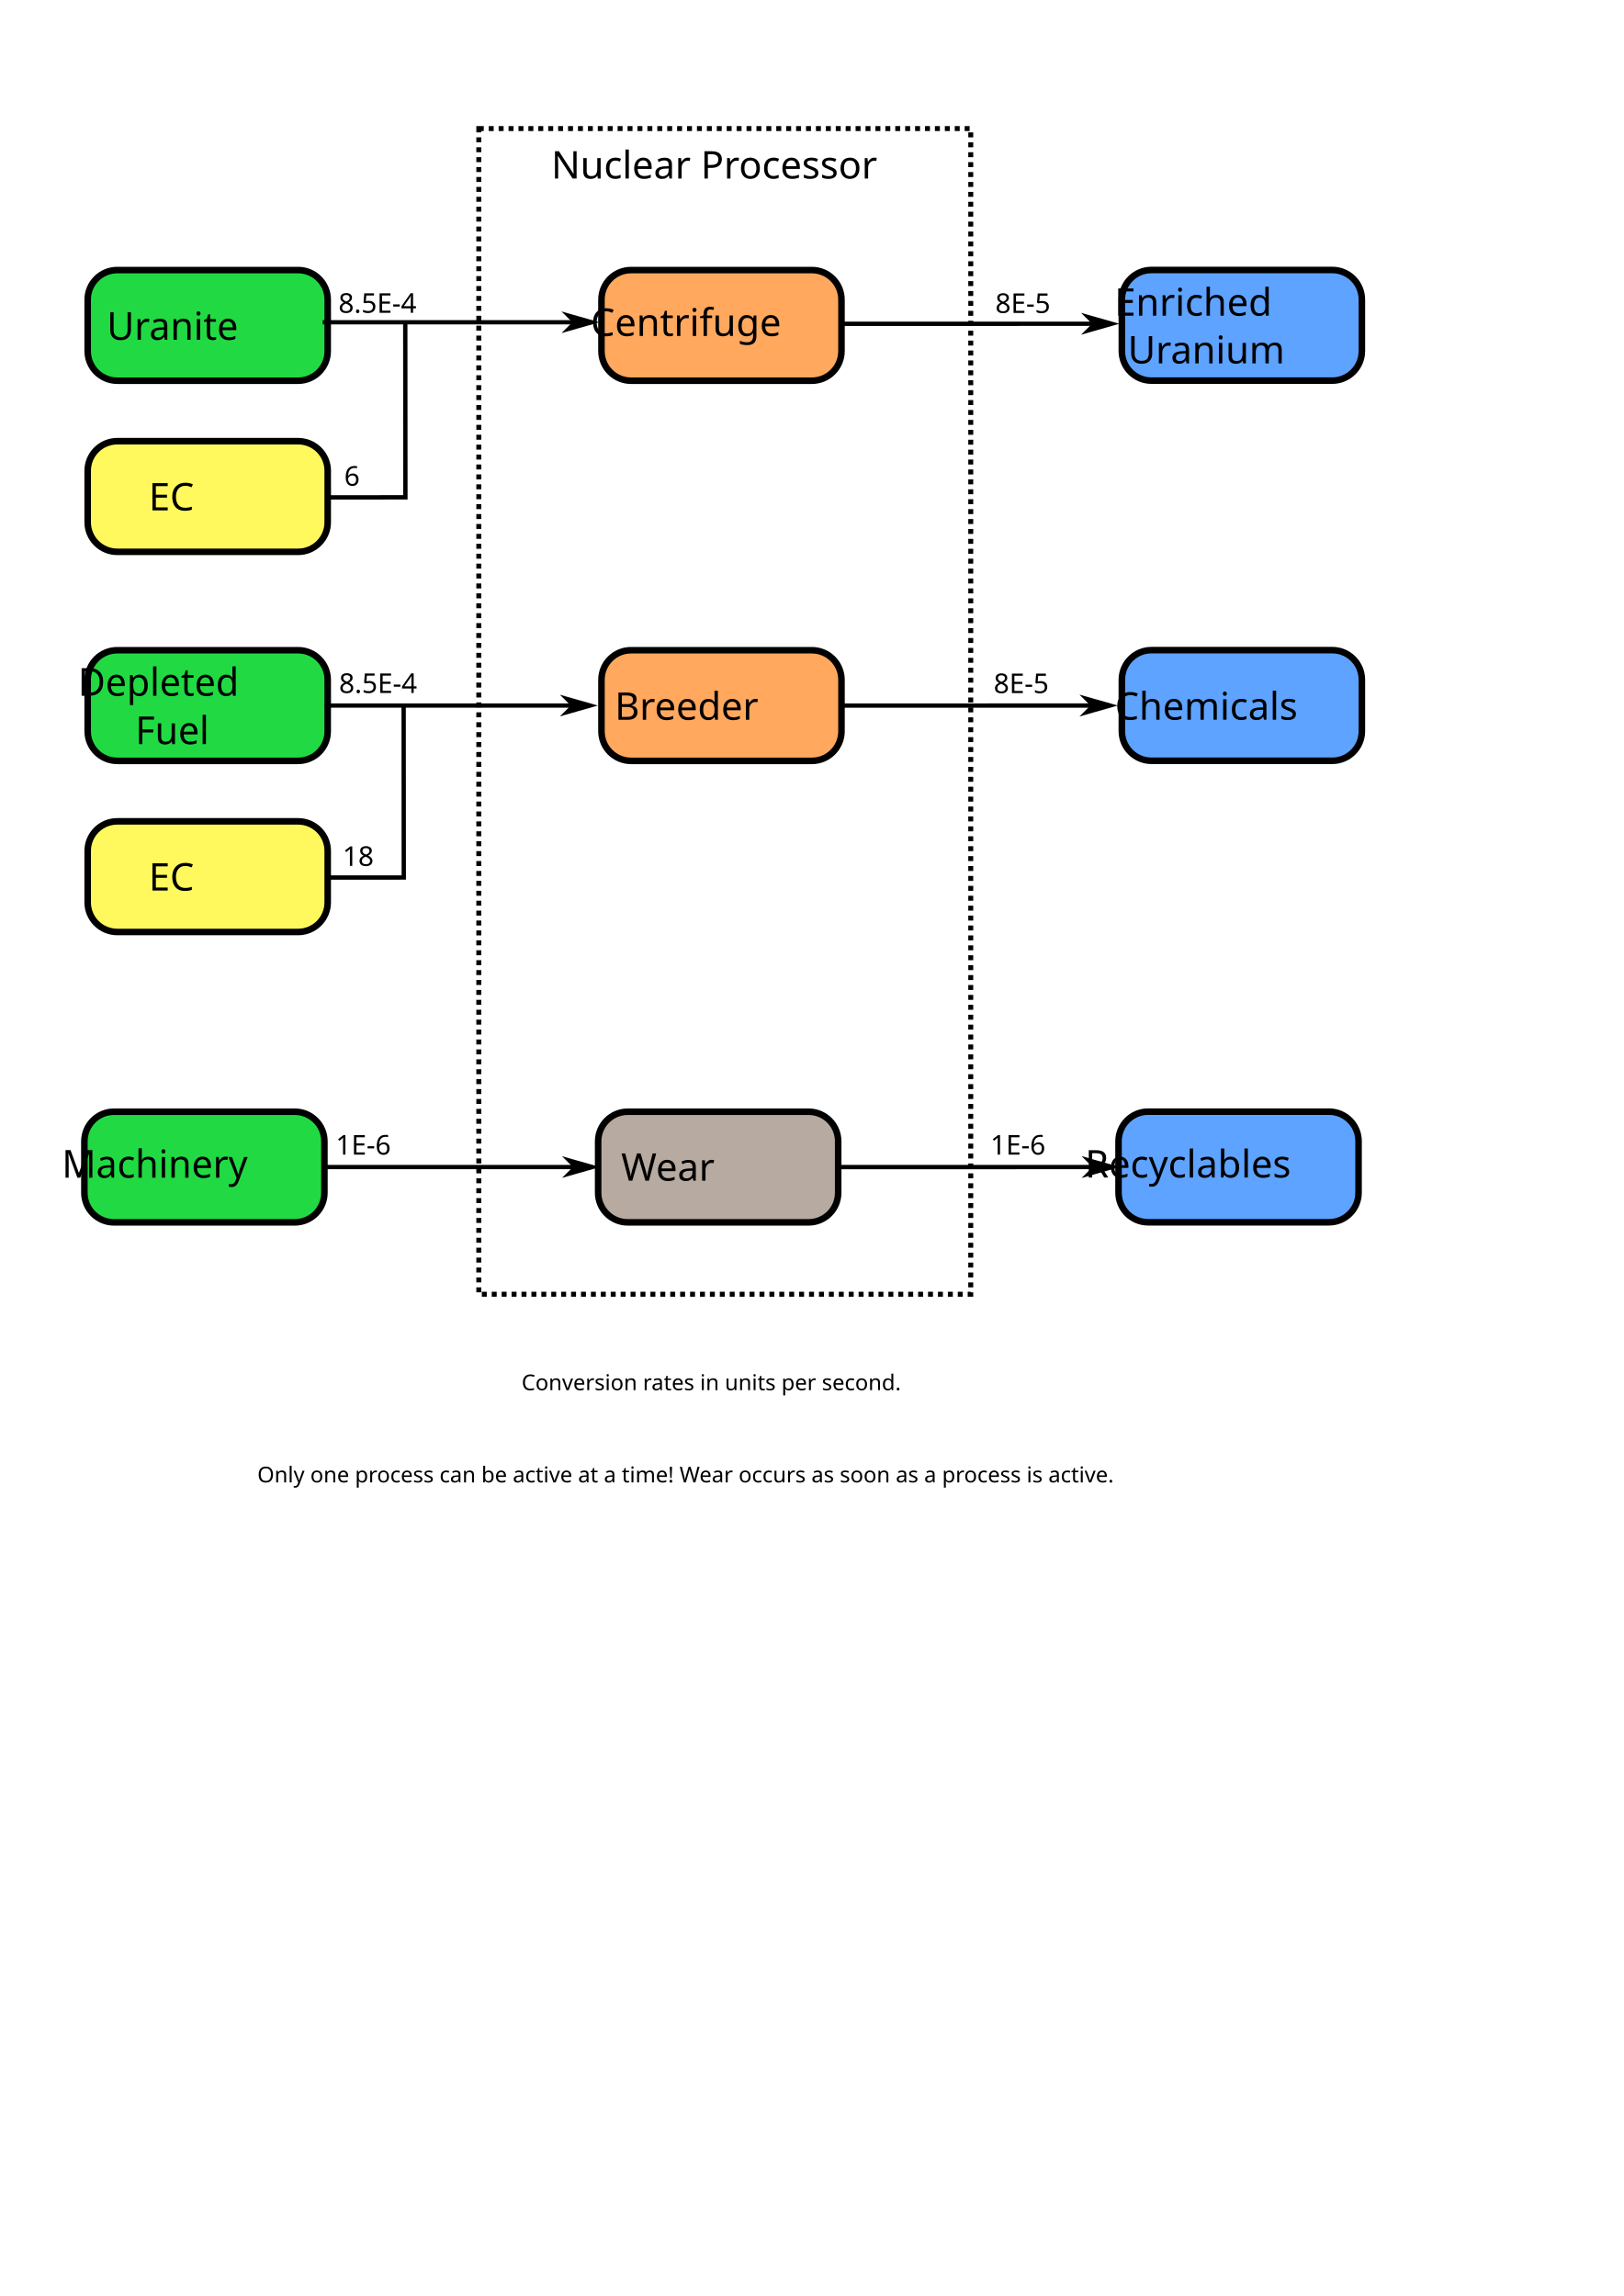
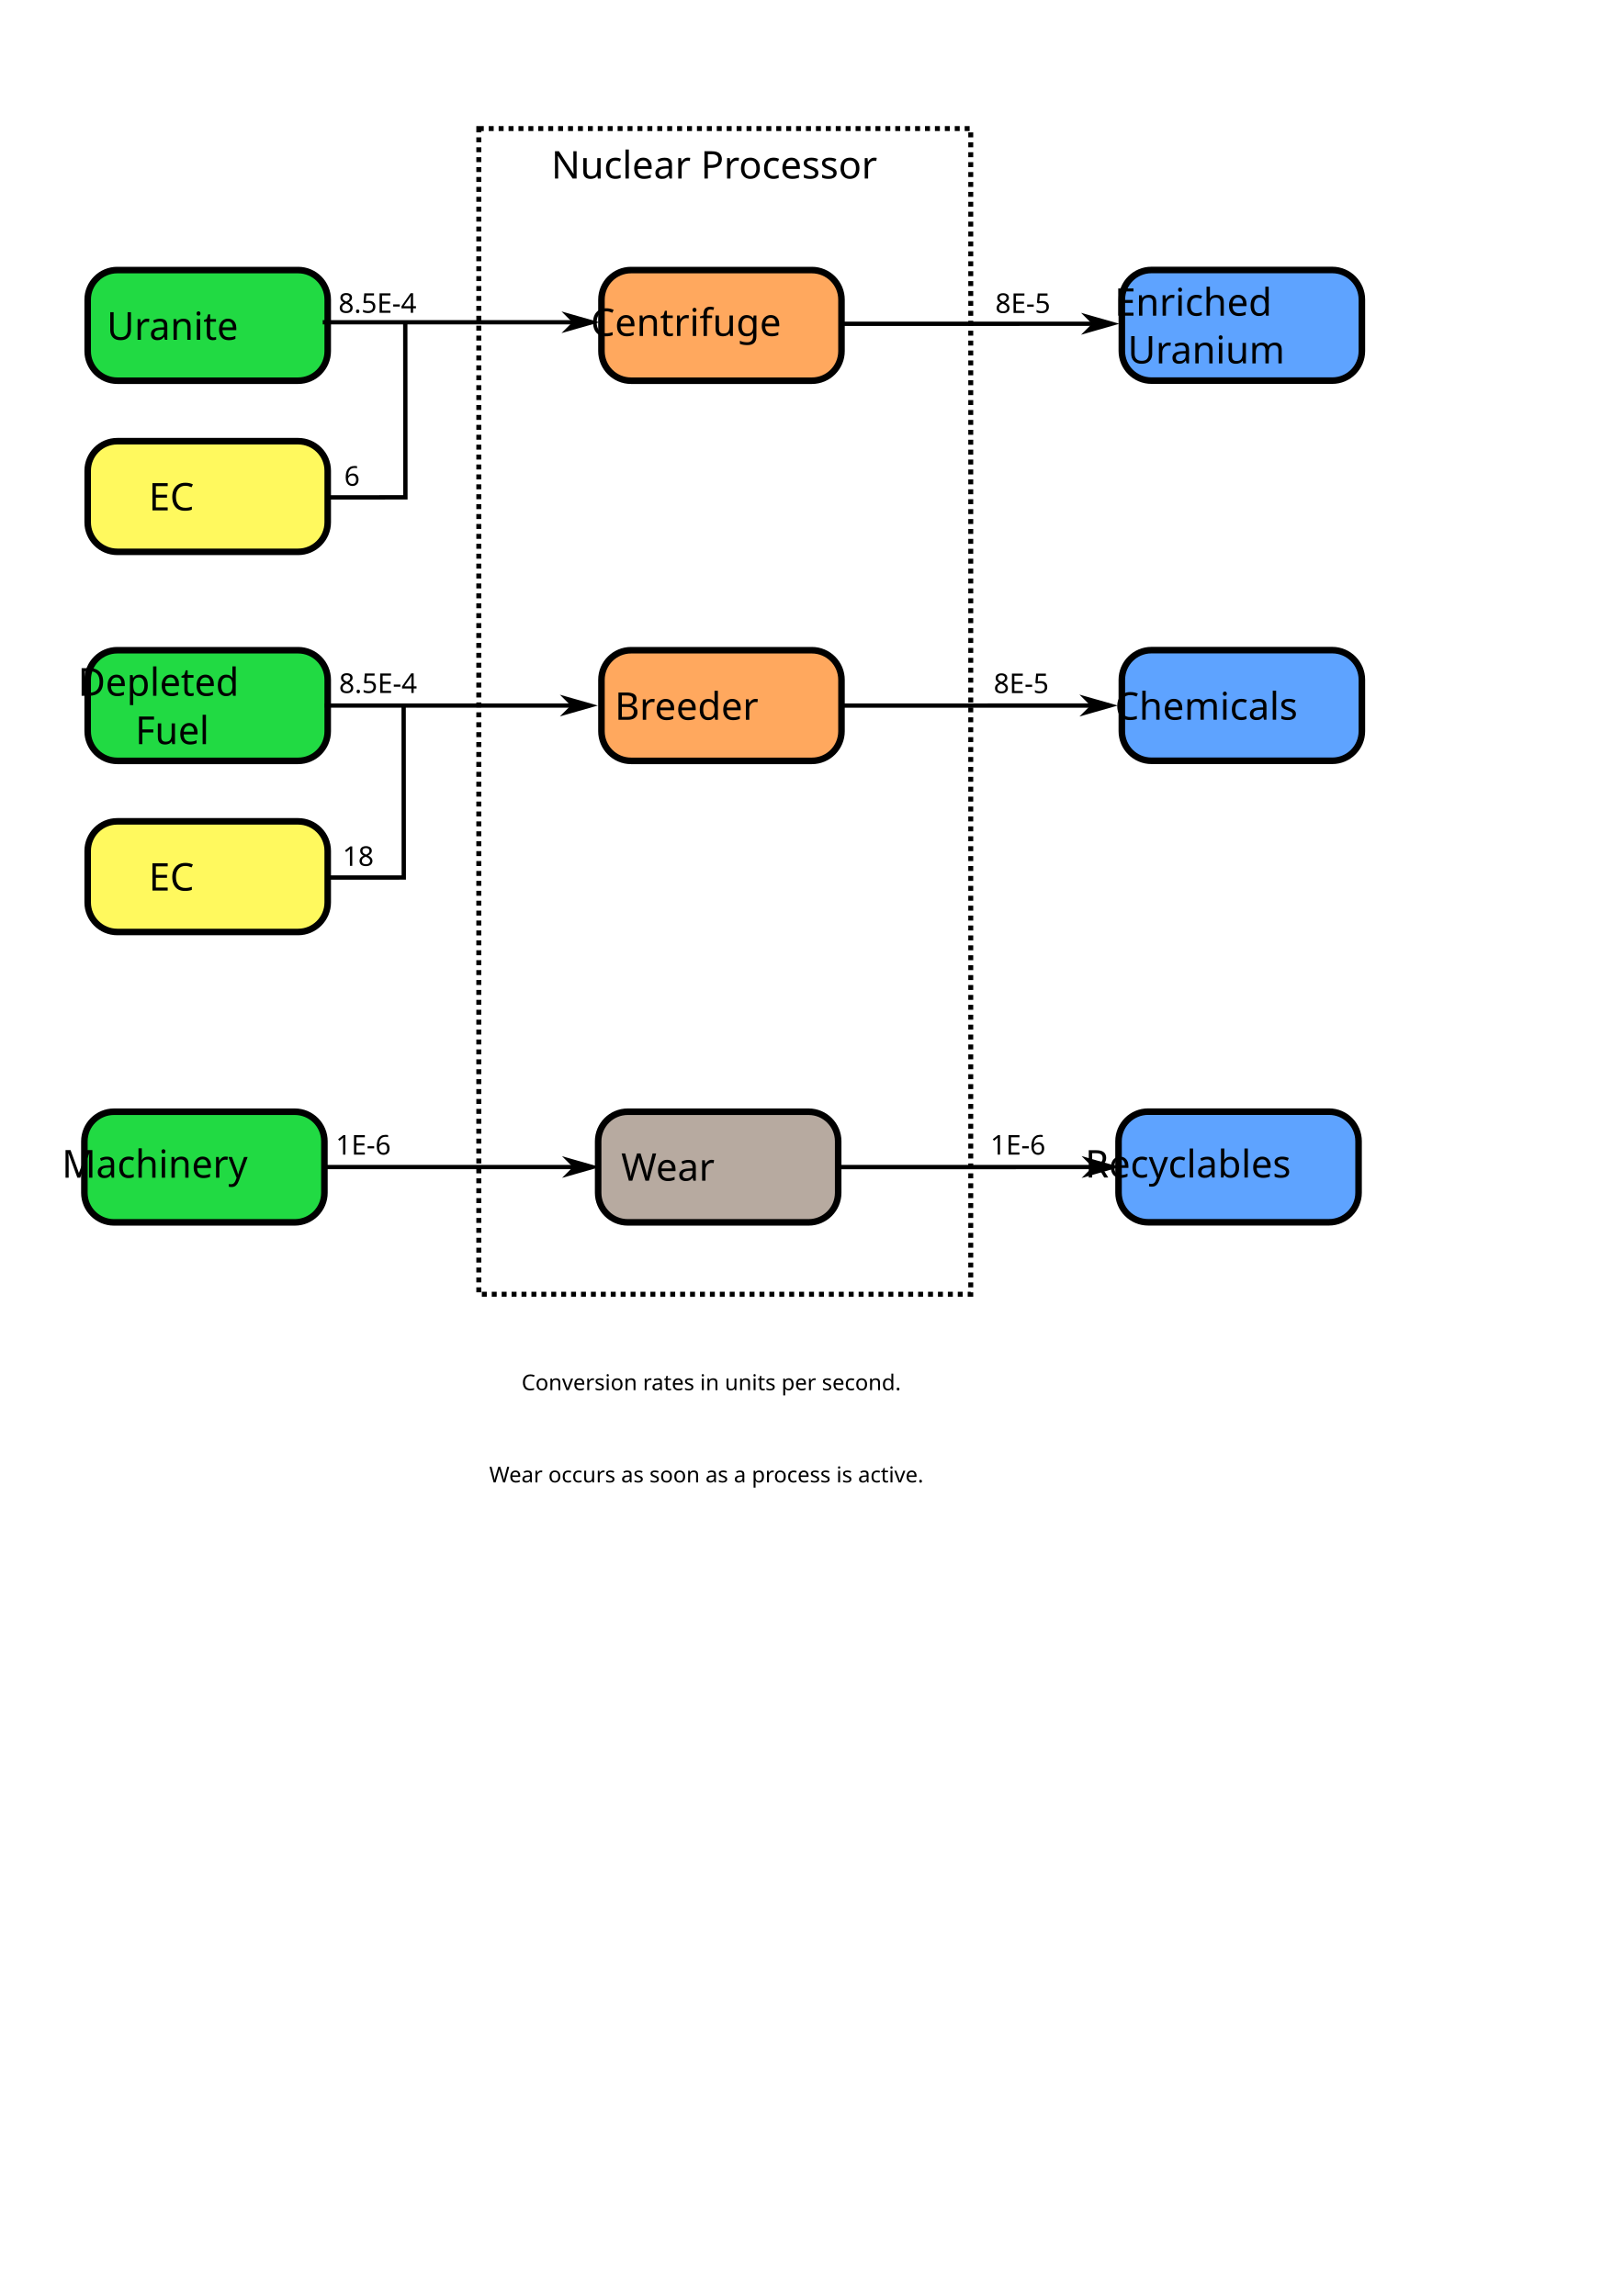
<svg xmlns="http://www.w3.org/2000/svg" width="210mm" height="297mm" viewBox="0 0 744.094 1052.362" id="svg2" version="1.1">
  <defs id="defs4">
    <marker orient="auto" refY="0" refX="0" id="marker6522" style="overflow:visible">
      <path id="path6524" d="M 0,0 5,-5 -12.5,0 5,5 0,0 Z" style="fill:#000000;fill-opacity:1;fill-rule:evenodd;stroke:#000000;stroke-width:1pt;stroke-opacity:1" transform="matrix(-0.4,0,0,-0.4,-4,0)" />
    </marker>
    <marker style="overflow:visible" id="marker6440" refX="0" refY="0" orient="auto">
      <path transform="matrix(-0.4,0,0,-0.4,-4,0)" style="fill:#000000;fill-opacity:1;fill-rule:evenodd;stroke:#000000;stroke-width:1pt;stroke-opacity:1" d="M 0,0 5,-5 -12.5,0 5,5 0,0 Z" id="path6442" />
    </marker>
    <marker orient="auto" refY="0" refX="0" id="marker5517" style="overflow:visible">
      <path id="path5519" d="M 0,0 5,-5 -12.5,0 5,5 0,0 Z" style="fill:#000000;fill-opacity:1;fill-rule:evenodd;stroke:#000000;stroke-width:1pt;stroke-opacity:1" transform="matrix(-0.4,0,0,-0.4,-4,0)" />
    </marker>
    <marker style="overflow:visible" id="marker5236" refX="0" refY="0" orient="auto">
      <path transform="matrix(-0.4,0,0,-0.4,-4,0)" style="fill:#000000;fill-opacity:1;fill-rule:evenodd;stroke:#000000;stroke-width:1pt;stroke-opacity:1" d="M 0,0 5,-5 -12.5,0 5,5 0,0 Z" id="path5238" />
    </marker>
    <marker style="overflow:visible;" id="marker4910" refX="0.0" refY="0.0" orient="auto">
      <path transform="scale(0.4) rotate(180) translate(10,0)" style="fill-rule:evenodd;stroke:#000000;stroke-width:1pt;stroke-opacity:1;fill:#000000;fill-opacity:1" d="M 0.0,0.0 L 5.0,-5.0 L -12.5,0.0 L 5.0,5.0 L 0.0,0.0 z " id="path4912" />
    </marker>
    <marker orient="auto" refY="0.0" refX="0.0" id="Arrow1Mend" style="overflow:visible;">
      <path id="path4243" d="M 0.0,0.0 L 5.0,-5.0 L -12.5,0.0 L 5.0,5.0 L 0.0,0.0 z " style="fill-rule:evenodd;stroke:#000000;stroke-width:1pt;stroke-opacity:1;fill:#000000;fill-opacity:1" transform="scale(0.4) rotate(180) translate(10,0)" />
    </marker>
    <marker orient="auto" refY="0.0" refX="0.0" id="Arrow1Lend" style="overflow:visible;">
      <path id="path4237" d="M 0.0,0.0 L 5.0,-5.0 L -12.5,0.0 L 5.0,5.0 L 0.0,0.0 z " style="fill-rule:evenodd;stroke:#000000;stroke-width:1pt;stroke-opacity:1;fill:#000000;fill-opacity:1" transform="scale(0.8) rotate(180) translate(12.5,0)" />
    </marker>
    <marker orient="auto" refY="0" refX="0" id="Arrow1Mend-6" style="overflow:visible">
      <path id="path4243-6" d="M 0,0 5,-5 -12.5,0 5,5 0,0 Z" style="fill:#000000;fill-opacity:1;fill-rule:evenodd;stroke:#000000;stroke-width:1pt;stroke-opacity:1" transform="matrix(-0.4,0,0,-0.4,-4,0)" />
    </marker>
    <marker orient="auto" refY="0" refX="0" id="marker5517-4" style="overflow:visible">
      <path id="path5519-1" d="M 0,0 5,-5 -12.5,0 5,5 0,0 Z" style="fill:#000000;fill-opacity:1;fill-rule:evenodd;stroke:#000000;stroke-width:1pt;stroke-opacity:1" transform="matrix(-0.4,0,0,-0.4,-4,0)" />
    </marker>
    <marker orient="auto" refY="0" refX="0" id="marker5517-4-9" style="overflow:visible">
      <path id="path5519-1-0" d="M 0,0 5,-5 -12.5,0 5,5 0,0 Z" style="fill:#000000;fill-opacity:1;fill-rule:evenodd;stroke:#000000;stroke-width:1pt;stroke-opacity:1" transform="matrix(-0.4,0,0,-0.4,-4,0)" />
    </marker>
  </defs>
  <g id="layer1">
    <flowRoot xml:space="preserve" id="flowRoot4144" style="fill:black;stroke:none;stroke-opacity:1;stroke-width:1px;stroke-linejoin:miter;stroke-linecap:butt;fill-opacity:1;font-family:sans-serif;font-style:normal;font-weight:normal;font-size:40px;line-height:125%;letter-spacing:0px;word-spacing:0px">
      <flowRegion id="flowRegion4146">
        <rect id="rect4148" width="223.571" height="91.429" x="180.714" y="74.505" />
      </flowRegion>
      <flowPara id="flowPara4150" />
    </flowRoot>
    <flowRoot xml:space="preserve" id="flowRoot4171" style="fill:black;stroke:none;stroke-opacity:1;stroke-width:1px;stroke-linejoin:miter;stroke-linecap:butt;fill-opacity:1;font-family:sans-serif;font-style:normal;font-weight:normal;font-size:25px;line-height:125%;letter-spacing:0px;word-spacing:0px">
      <flowRegion id="flowRegion4173">
        <rect id="rect4175" width="258.571" height="77.143" x="15" y="215.219" />
      </flowRegion>
      <flowPara id="flowPara4177" />
    </flowRoot>
    <rect style="fill:#00ff00;fill-opacity:0;stroke:#000000;stroke-width:2.272;stroke-miterlimit:4;stroke-dasharray:2.272, 2.272;stroke-dashoffset:0;stroke-opacity:1" id="rect4181" width="225.442" height="534.279" x="219.422" y="58.927" />
    <text xml:space="preserve" style="font-style:normal;font-weight:normal;font-size:25px;line-height:125%;font-family:sans-serif;letter-spacing:0px;word-spacing:0px;fill:#000000;fill-opacity:1;stroke:none;stroke-width:1px;stroke-linecap:butt;stroke-linejoin:miter;stroke-opacity:1" x="252.628" y="81.821" id="text4183">
      <tspan x="252.628" y="81.821" id="tspan4187" style="font-size:17.5px">Nuclear Processor</tspan>
    </text>
    <text xml:space="preserve" style="font-style:normal;font-weight:normal;font-size:16.25px;line-height:125%;font-family:sans-serif;letter-spacing:0px;word-spacing:0px;fill:#000000;fill-opacity:1;stroke:none;stroke-width:1px;stroke-linecap:butt;stroke-linejoin:miter;stroke-opacity:1;" x="479.317" y="269.494" id="text4815">
      <tspan id="tspan4817" x="479.317" y="269.494" />
    </text>
    <flowRoot xml:space="preserve" id="flowRoot4841" style="fill:black;stroke:none;stroke-opacity:1;stroke-width:1px;stroke-linejoin:miter;stroke-linecap:butt;fill-opacity:1;font-family:sans-serif;font-style:normal;font-weight:normal;font-size:25px;line-height:125%;letter-spacing:0px;word-spacing:0px">
      <flowRegion id="flowRegion4843">
        <rect id="rect4845" width="89.904" height="45.962" x="172.736" y="106.859" />
      </flowRegion>
      <flowPara id="flowPara4847" />
    </flowRoot>
    <path style="display:none;fill:none;fill-rule:evenodd;stroke:#000000;stroke-width:1px;stroke-linecap:butt;stroke-linejoin:miter;stroke-opacity:1" d="M 471.236,212.42 25.254,12.41" id="path5068" />
    <text xml:space="preserve" style="font-style:normal;font-weight:normal;font-size:10px;line-height:125%;font-family:sans-serif;letter-spacing:0px;word-spacing:0px;fill:#000000;fill-opacity:1;stroke:none;stroke-width:1px;stroke-linecap:butt;stroke-linejoin:miter;stroke-opacity:1" x="239.015" y="637.183" id="text5772">
      <tspan id="tspan5774" x="239.015" y="637.183">Conversion rates in units per second.</tspan>
    </text>
    <rect style="fill:#ff7600;fill-opacity:0.631;fill-rule:evenodd;stroke:#000000;stroke-width:3;stroke-linecap:butt;stroke-linejoin:miter;stroke-miterlimit:4;stroke-dasharray:none;stroke-opacity:1" id="rect3336" width="110" height="50.714" x="275.628" y="123.784" ry="13.571" />
    <text xml:space="preserve" style="font-style:normal;font-weight:normal;font-size:25px;line-height:125%;font-family:sans-serif;text-align:center;letter-spacing:0px;word-spacing:0px;text-anchor:middle;fill:#000000;fill-opacity:1;stroke:none;stroke-width:1px;stroke-linecap:butt;stroke-linejoin:miter;stroke-opacity:1" x="330.602" y="153.969" id="text4140">
      <tspan x="330.602" y="153.969" style="font-size:17.5px;text-align:center;text-anchor:middle" id="tspan4231">Centrifuge</tspan>
    </text>
    <rect style="fill:#00d428;fill-opacity:0.871;fill-rule:evenodd;stroke:#000000;stroke-width:3;stroke-linecap:butt;stroke-linejoin:miter;stroke-miterlimit:4;stroke-dasharray:none;stroke-opacity:1" id="rect3336-1" width="110" height="50.714" x="40.182" y="123.784" ry="13.571" />
    <text xml:space="preserve" style="font-style:normal;font-weight:normal;font-size:24.673px;line-height:125%;font-family:sans-serif;text-align:center;letter-spacing:0px;word-spacing:0px;text-anchor:middle;fill:#000000;fill-opacity:1;stroke:none;stroke-width:1px;stroke-linecap:butt;stroke-linejoin:miter;stroke-opacity:1" x="96.147" y="153.717" id="text4167" transform="scale(0.9869375,1.013235)">
      <tspan x="96.147" y="153.717" style="font-size:17.5px;text-align:center;text-anchor:middle" id="tspan4239">Uranite</tspan>
    </text>
    <path style="fill:none;fill-rule:evenodd;stroke:#000000;stroke-width:1.958;stroke-linecap:butt;stroke-linejoin:miter;stroke-miterlimit:4;stroke-dasharray:none;stroke-opacity:1;marker-end:url(#Arrow1Mend)" d="m 147.894,147.712 122.964,0" id="path4228" />
    <text xml:space="preserve" style="font-style:normal;font-weight:normal;font-size:25px;line-height:125%;font-family:sans-serif;letter-spacing:0px;word-spacing:0px;fill:#000000;fill-opacity:1;stroke:none;stroke-width:1px;stroke-linecap:butt;stroke-linejoin:miter;stroke-opacity:1" x="156.1" y="143.427" id="text4819-7">
      <tspan id="tspan4821-8" x="156.1" y="143.427" style="font-size:12.5px" />
    </text>
    <rect style="fill:#006dff;fill-opacity:0.631;fill-rule:evenodd;stroke:#000000;stroke-width:3;stroke-linecap:butt;stroke-linejoin:miter;stroke-miterlimit:4;stroke-dasharray:none;stroke-opacity:1" id="rect3336-7-5" width="110" height="50.714" x="514.104" y="123.746" ry="13.571" />
    <text xml:space="preserve" style="font-style:normal;font-weight:normal;font-size:25px;line-height:125%;font-family:sans-serif;letter-spacing:0px;word-spacing:0px;fill:#000000;fill-opacity:1;stroke:none;stroke-width:1px;stroke-linecap:butt;stroke-linejoin:miter;stroke-opacity:1" x="569.061" y="144.69" id="text4811-8">
      <tspan x="571.847" y="144.69" id="tspan5120" style="font-size:17.5px;text-align:center;text-anchor:middle">Enriched </tspan>
      <tspan x="569.061" y="166.565" style="font-size:17.5px;text-align:center;text-anchor:middle" id="tspan4414">Uranium</tspan>
    </text>
    <path style="fill:none;fill-rule:evenodd;stroke:#000000;stroke-width:1.979;stroke-linecap:butt;stroke-linejoin:miter;stroke-miterlimit:4;stroke-dasharray:none;stroke-opacity:1;marker-end:url(#Arrow1Mend-6)" d="m 385.282,148.418 123.811,-0.021" id="path5124" />
    <text xml:space="preserve" style="font-style:normal;font-weight:normal;font-size:25px;line-height:125%;font-family:sans-serif;letter-spacing:0px;word-spacing:0px;fill:#000000;fill-opacity:1;stroke:none;stroke-width:1px;stroke-linecap:butt;stroke-linejoin:miter;stroke-opacity:1" x="456.107" y="143.427" id="text4819-7-1">
      <tspan id="tspan4821-8-6" x="456.107" y="143.427" style="font-size:12.5px">8E-5</tspan>
    </text>
    <rect style="fill:#fff600;fill-opacity:0.631;fill-rule:evenodd;stroke:#000000;stroke-width:3;stroke-linecap:butt;stroke-linejoin:miter;stroke-miterlimit:4;stroke-dasharray:none;stroke-opacity:1" id="rect3336-3" width="110" height="50.714" x="40.182" y="202.216" ry="13.571" />
    <text xml:space="preserve" style="font-style:normal;font-weight:normal;font-size:25px;line-height:125%;font-family:sans-serif;text-align:center;letter-spacing:0px;word-spacing:0px;text-anchor:middle;fill:#000000;fill-opacity:1;stroke:none;stroke-width:1px;stroke-linecap:butt;stroke-linejoin:miter;stroke-opacity:1" x="94.806" y="233.943" id="text4140-2">
      <tspan x="94.806" y="233.943" style="font-size:17.5px;text-align:center;text-anchor:middle" id="tspan4231-1">EC</tspan>
    </text>
    <path style="fill:none;fill-rule:evenodd;stroke:#000000;stroke-width:1.992;stroke-linecap:butt;stroke-linejoin:miter;stroke-miterlimit:4;stroke-dasharray:none;stroke-opacity:1" d="m 149.889,227.961 35.895,-0.008 -0.058,-80.007" id="path4330" />
    <text xml:space="preserve" style="font-style:normal;font-weight:normal;font-size:25px;line-height:125%;font-family:sans-serif;letter-spacing:0px;word-spacing:0px;fill:#000000;fill-opacity:1;stroke:none;stroke-width:1px;stroke-linecap:butt;stroke-linejoin:miter;stroke-opacity:1" x="157.742" y="222.627" id="text4819-7-16">
      <tspan id="tspan4821-8-7" x="157.742" y="222.627" style="font-size:12.5px">6</tspan>
    </text>
    <rect style="fill:#ff7600;fill-opacity:0.631;fill-rule:evenodd;stroke:#000000;stroke-width:3;stroke-linecap:butt;stroke-linejoin:miter;stroke-miterlimit:4;stroke-dasharray:none;stroke-opacity:1" id="rect3336-8" width="110" height="50.714" x="275.628" y="298.027" ry="13.571" />
    <text xml:space="preserve" style="font-style:normal;font-weight:normal;font-size:25px;line-height:125%;font-family:sans-serif;text-align:center;letter-spacing:0px;word-spacing:0px;text-anchor:middle;fill:#000000;fill-opacity:1;stroke:none;stroke-width:1px;stroke-linecap:butt;stroke-linejoin:miter;stroke-opacity:1" x="330.888" y="329.909" id="text4140-8">
      <tspan x="330.888" y="329.909" style="font-size:17.5px;text-align:center;text-anchor:middle" id="tspan4231-8">Breeder</tspan>
    </text>
    <rect style="fill:#00d428;fill-opacity:0.871;fill-rule:evenodd;stroke:#000000;stroke-width:3;stroke-linecap:butt;stroke-linejoin:miter;stroke-miterlimit:4;stroke-dasharray:none;stroke-opacity:1" id="rect3336-1-6" width="110" height="50.714" x="40.182" y="298.027" ry="13.571" />
    <text xml:space="preserve" style="font-style:normal;font-weight:normal;font-size:24.673px;line-height:125%;font-family:sans-serif;text-align:center;letter-spacing:0px;word-spacing:0px;text-anchor:middle;fill:#000000;fill-opacity:1;stroke:none;stroke-width:1px;stroke-linecap:butt;stroke-linejoin:miter;stroke-opacity:1" x="96.014" y="314.747" id="text4167-7" transform="scale(0.9869375,1.013235)">
      <tspan x="96.014" y="314.747" style="font-size:17.5px;text-align:center;text-anchor:middle" id="tspan4239-9">Depleted</tspan>
      <tspan x="96.014" y="336.622" style="font-size:17.5px;text-align:center;text-anchor:middle" id="tspan4556">Fuel</tspan>
    </text>
    <path style="fill:none;fill-rule:evenodd;stroke:#000000;stroke-width:1.958;stroke-linecap:butt;stroke-linejoin:miter;stroke-miterlimit:4;stroke-dasharray:none;stroke-opacity:1;marker-end:url(#marker5236)" d="m 148.867,323.385 121.248,0" id="path4228-6" />
    <text xml:space="preserve" style="font-style:normal;font-weight:normal;font-size:25px;line-height:125%;font-family:sans-serif;letter-spacing:0px;word-spacing:0px;fill:#000000;fill-opacity:1;stroke:none;stroke-width:1px;stroke-linecap:butt;stroke-linejoin:miter;stroke-opacity:1" x="155.356" y="317.606" id="text4819-7-5">
      <tspan id="tspan4821-8-2" x="155.356" y="317.606" style="font-size:12.5px">8.5E-4</tspan>
    </text>
    <rect style="fill:#006dff;fill-opacity:0.631;fill-rule:evenodd;stroke:#000000;stroke-width:3;stroke-linecap:butt;stroke-linejoin:miter;stroke-miterlimit:4;stroke-dasharray:none;stroke-opacity:1" id="rect3336-7-5-9" width="110" height="50.714" x="514.104" y="297.99" ry="13.571" />
    <text xml:space="preserve" style="font-style:normal;font-weight:normal;font-size:25px;line-height:125%;font-family:sans-serif;letter-spacing:0px;word-spacing:0px;fill:#000000;fill-opacity:1;stroke:none;stroke-width:1px;stroke-linecap:butt;stroke-linejoin:miter;stroke-opacity:1" x="569.061" y="329.871" id="text4811-8-9">
      <tspan x="569.061" y="329.871" id="tspan5120-6" style="font-size:17.5px;text-align:center;text-anchor:middle">Chemicals</tspan>
    </text>
    <path style="fill:none;fill-rule:evenodd;stroke:#000000;stroke-width:1.979;stroke-linecap:butt;stroke-linejoin:miter;stroke-miterlimit:4;stroke-dasharray:none;stroke-opacity:1;marker-end:url(#marker5517)" d="m 384.538,323.403 123.811,-0.021" id="path5124-2" />
    <text xml:space="preserve" style="font-style:normal;font-weight:normal;font-size:25px;line-height:125%;font-family:sans-serif;letter-spacing:0px;word-spacing:0px;fill:#000000;fill-opacity:1;stroke:none;stroke-width:1px;stroke-linecap:butt;stroke-linejoin:miter;stroke-opacity:1" x="455.363" y="317.67" id="text4819-7-1-9">
      <tspan id="tspan4821-8-6-5" x="455.363" y="317.67" style="font-size:12.5px">8E-5</tspan>
    </text>
    <rect style="fill:#fff600;fill-opacity:0.631;fill-rule:evenodd;stroke:#000000;stroke-width:3;stroke-linecap:butt;stroke-linejoin:miter;stroke-miterlimit:4;stroke-dasharray:none;stroke-opacity:1" id="rect3336-3-1" width="110" height="50.714" x="40.182" y="376.459" ry="13.571" />
    <text xml:space="preserve" style="font-style:normal;font-weight:normal;font-size:25px;line-height:125%;font-family:sans-serif;text-align:center;letter-spacing:0px;word-spacing:0px;text-anchor:middle;fill:#000000;fill-opacity:1;stroke:none;stroke-width:1px;stroke-linecap:butt;stroke-linejoin:miter;stroke-opacity:1" x="94.806" y="408.187" id="text4140-2-6">
      <tspan x="94.806" y="408.187" style="font-size:17.5px;text-align:center;text-anchor:middle" id="tspan4231-1-7">EC</tspan>
    </text>
    <path style="fill:none;fill-rule:evenodd;stroke:#000000;stroke-width:1.989;stroke-linecap:butt;stroke-linejoin:miter;stroke-miterlimit:4;stroke-dasharray:none;stroke-opacity:1" d="m 149.144,402.207 35.896,-0.008 -0.058,-78.701" id="path4330-1" />
    <text xml:space="preserve" style="font-style:normal;font-weight:normal;font-size:25px;line-height:125%;font-family:sans-serif;letter-spacing:0px;word-spacing:0px;fill:#000000;fill-opacity:1;stroke:none;stroke-width:1px;stroke-linecap:butt;stroke-linejoin:miter;stroke-opacity:1" x="156.998" y="396.87" id="text4819-7-16-5">
      <tspan id="tspan4821-8-7-8" x="156.998" y="396.87" style="font-size:12.5px">18</tspan>
    </text>
    <g id="g6664" transform="translate(0.6276455,-252.4698)">
      <rect ry="13.571" y="762.024" x="273.485" height="50.714" width="110" id="rect3336-8-1-8" style="fill:#8d7969;fill-opacity:0.631;fill-rule:evenodd;stroke:#000000;stroke-width:3;stroke-linecap:butt;stroke-linejoin:miter;stroke-miterlimit:4;stroke-dasharray:none;stroke-opacity:1" />
      <text id="text4140-8-2-3" y="793.636" x="328.203" style="font-style:normal;font-weight:normal;font-size:25px;line-height:125%;font-family:sans-serif;text-align:center;letter-spacing:0px;word-spacing:0px;text-anchor:middle;fill:#000000;fill-opacity:1;stroke:none;stroke-width:1px;stroke-linecap:butt;stroke-linejoin:miter;stroke-opacity:1" xml:space="preserve">
        <tspan id="tspan4231-8-1-0" style="font-size:17.5px;text-align:center;text-anchor:middle" y="793.636" x="328.203">Wear</tspan>
      </text>
      <rect ry="13.571" y="762.024" x="38.039" height="50.714" width="110" id="rect3336-1-6-6-1" style="fill:#00d428;fill-opacity:0.871;fill-rule:evenodd;stroke:#000000;stroke-width:3;stroke-linecap:butt;stroke-linejoin:miter;stroke-miterlimit:4;stroke-dasharray:none;stroke-opacity:1" />
      <text transform="scale(0.9869375,1.013235)" id="text4167-7-0-9" y="781.924" x="93.672" style="font-style:normal;font-weight:normal;font-size:24.673px;line-height:125%;font-family:sans-serif;text-align:center;letter-spacing:0px;word-spacing:0px;text-anchor:middle;fill:#000000;fill-opacity:1;stroke:none;stroke-width:1px;stroke-linecap:butt;stroke-linejoin:miter;stroke-opacity:1" xml:space="preserve">
        <tspan id="tspan4239-9-0-0" style="font-size:17.5px;text-align:center;text-anchor:middle" y="781.924" x="93.672">Machinery</tspan>
      </text>
      <path id="path4228-6-9-6" d="m 147.508,787.381 122.964,0" style="fill:none;fill-rule:evenodd;stroke:#000000;stroke-width:1.958;stroke-linecap:butt;stroke-linejoin:miter;stroke-miterlimit:4;stroke-dasharray:none;stroke-opacity:1;marker-end:url(#marker6440)" />
      <text id="text4819-7-5-3-7" y="781.667" x="153.213" style="font-style:normal;font-weight:normal;font-size:25px;line-height:125%;font-family:sans-serif;letter-spacing:0px;word-spacing:0px;fill:#000000;fill-opacity:1;stroke:none;stroke-width:1px;stroke-linecap:butt;stroke-linejoin:miter;stroke-opacity:1" xml:space="preserve">
        <tspan style="font-size:12.5px" y="781.667" x="153.213" id="tspan4821-8-2-1-3">1E-6</tspan>
      </text>
      <rect ry="13.571" y="761.986" x="511.961" height="50.714" width="110" id="rect3336-7-5-9-6-3" style="fill:#006dff;fill-opacity:0.631;fill-rule:evenodd;stroke:#000000;stroke-width:3;stroke-linecap:butt;stroke-linejoin:miter;stroke-miterlimit:4;stroke-dasharray:none;stroke-opacity:1" />
      <text id="text4811-8-9-4-0" y="792.171" x="566.534" style="font-style:normal;font-weight:normal;font-size:25px;line-height:125%;font-family:sans-serif;letter-spacing:0px;word-spacing:0px;fill:#000000;fill-opacity:1;stroke:none;stroke-width:1px;stroke-linecap:butt;stroke-linejoin:miter;stroke-opacity:1" xml:space="preserve">
        <tspan style="font-size:17.5px;text-align:center;text-anchor:middle" id="tspan5120-6-2-4" y="792.171" x="566.534">Recyclables</tspan>
      </text>
      <path id="path5124-2-7-5" d="m 384.896,787.399 123.811,-0.021" style="fill:none;fill-rule:evenodd;stroke:#000000;stroke-width:1.979;stroke-linecap:butt;stroke-linejoin:miter;stroke-miterlimit:4;stroke-dasharray:none;stroke-opacity:1;marker-end:url(#marker6522)" />
      <text id="text4819-7-1-9-3-5" y="781.667" x="453.22" style="font-style:normal;font-weight:normal;font-size:25px;line-height:125%;font-family:sans-serif;letter-spacing:0px;word-spacing:0px;fill:#000000;fill-opacity:1;stroke:none;stroke-width:1px;stroke-linecap:butt;stroke-linejoin:miter;stroke-opacity:1" xml:space="preserve">
        <tspan style="font-size:12.5px" y="781.667" x="453.22" id="tspan4821-8-6-5-0-3">1E-6</tspan>
      </text>
    </g>
-     <text xml:space="preserve" style="font-style:normal;font-weight:normal;font-size:10px;line-height:125%;font-family:sans-serif;letter-spacing:0px;word-spacing:0px;fill:#000000;fill-opacity:1;stroke:none;stroke-width:1px;stroke-linecap:butt;stroke-linejoin:miter;stroke-opacity:1" x="117.922" y="679.448" id="text6681">
-       <tspan id="tspan6683" x="117.922" y="679.448">Only one process can be active at a time! Wear occurs as soon as a process is active.</tspan>
+     <text xml:space="preserve" style="font-style:normal;font-weight:normal;font-size:10px;line-height:125%;font-family:sans-serif;letter-spacing:0px;word-spacing:0px;fill:#000000;fill-opacity:1;stroke:none;stroke-width:1px;stroke-linecap:butt;stroke-linejoin:miter;stroke-opacity:1" x="224.199" y="679.448" id="text6681">
+       <tspan id="tspan6683" x="224.199" y="679.448">Wear occurs as soon as a process is active.</tspan>
    </text>
    <text xml:space="preserve" style="font-style:normal;font-weight:normal;font-size:25px;line-height:125%;font-family:sans-serif;letter-spacing:0px;word-spacing:0px;fill:#000000;fill-opacity:1;stroke:none;stroke-width:1px;stroke-linecap:butt;stroke-linejoin:miter;stroke-opacity:1" x="155.085" y="143.363" id="text4819-7-5-1">
      <tspan id="tspan4821-8-2-9" x="155.085" y="143.363" style="font-size:12.5px">8.5E-4</tspan>
    </text>
  </g>
</svg>
